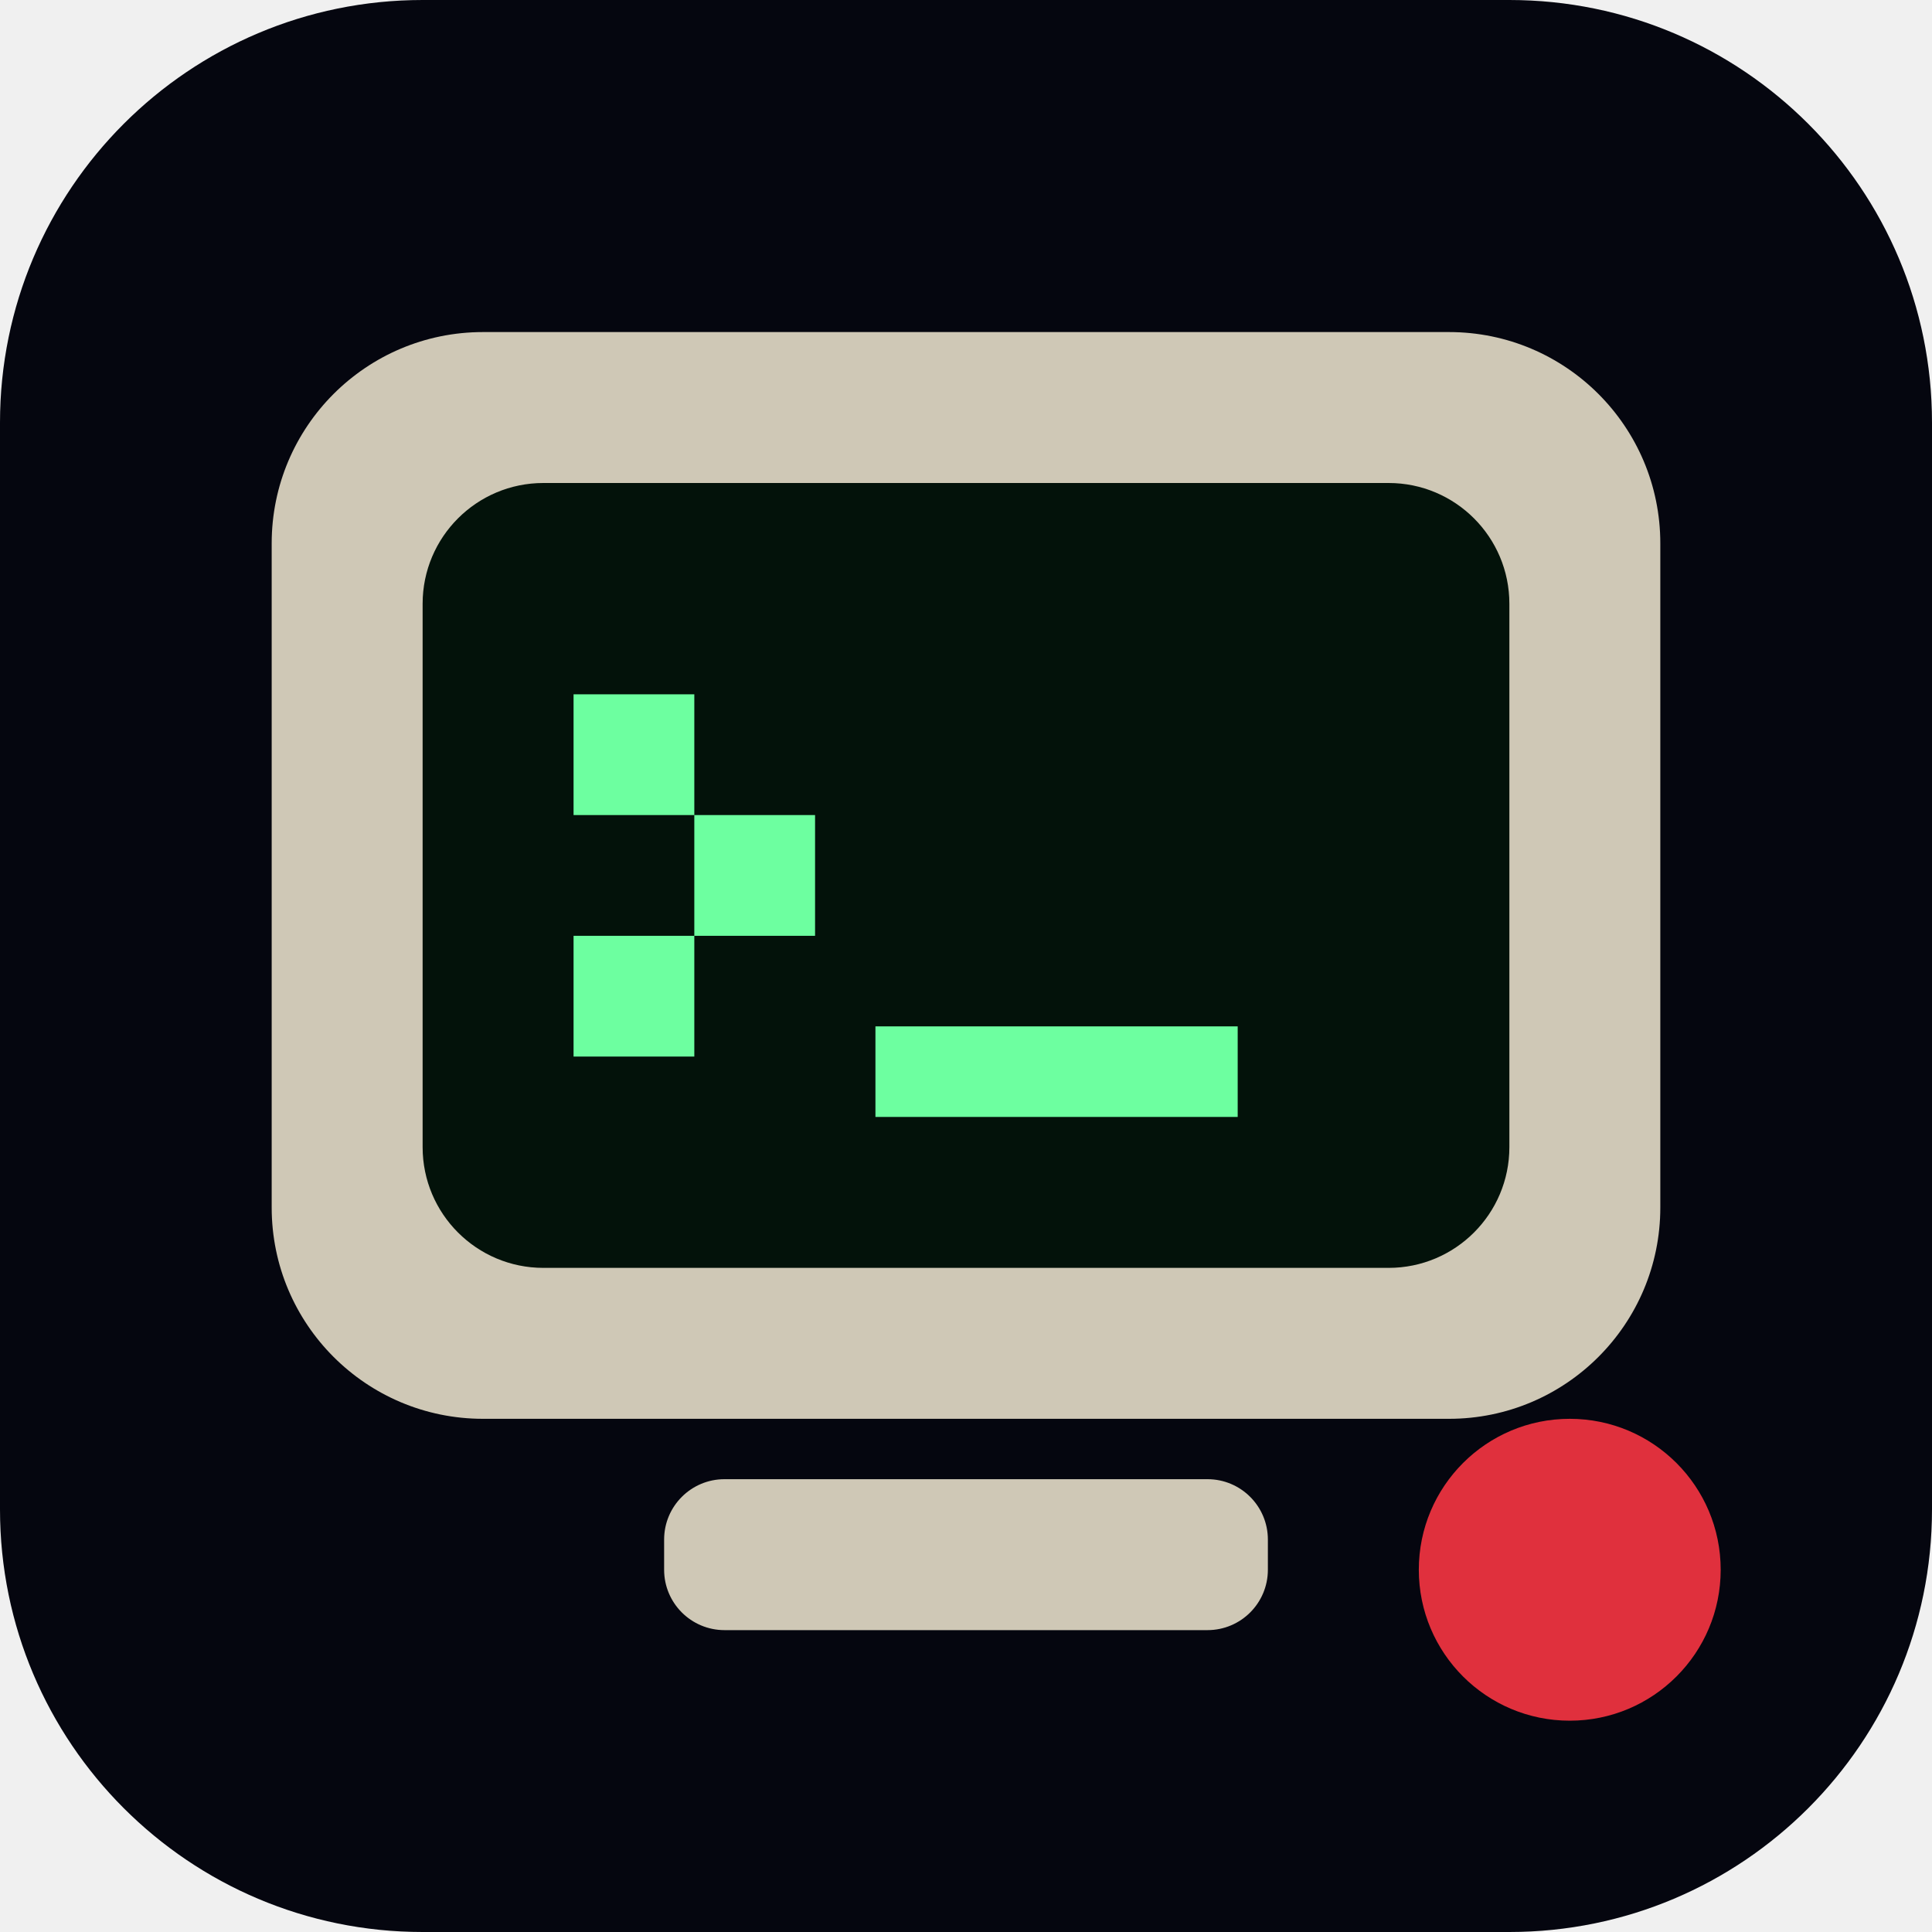
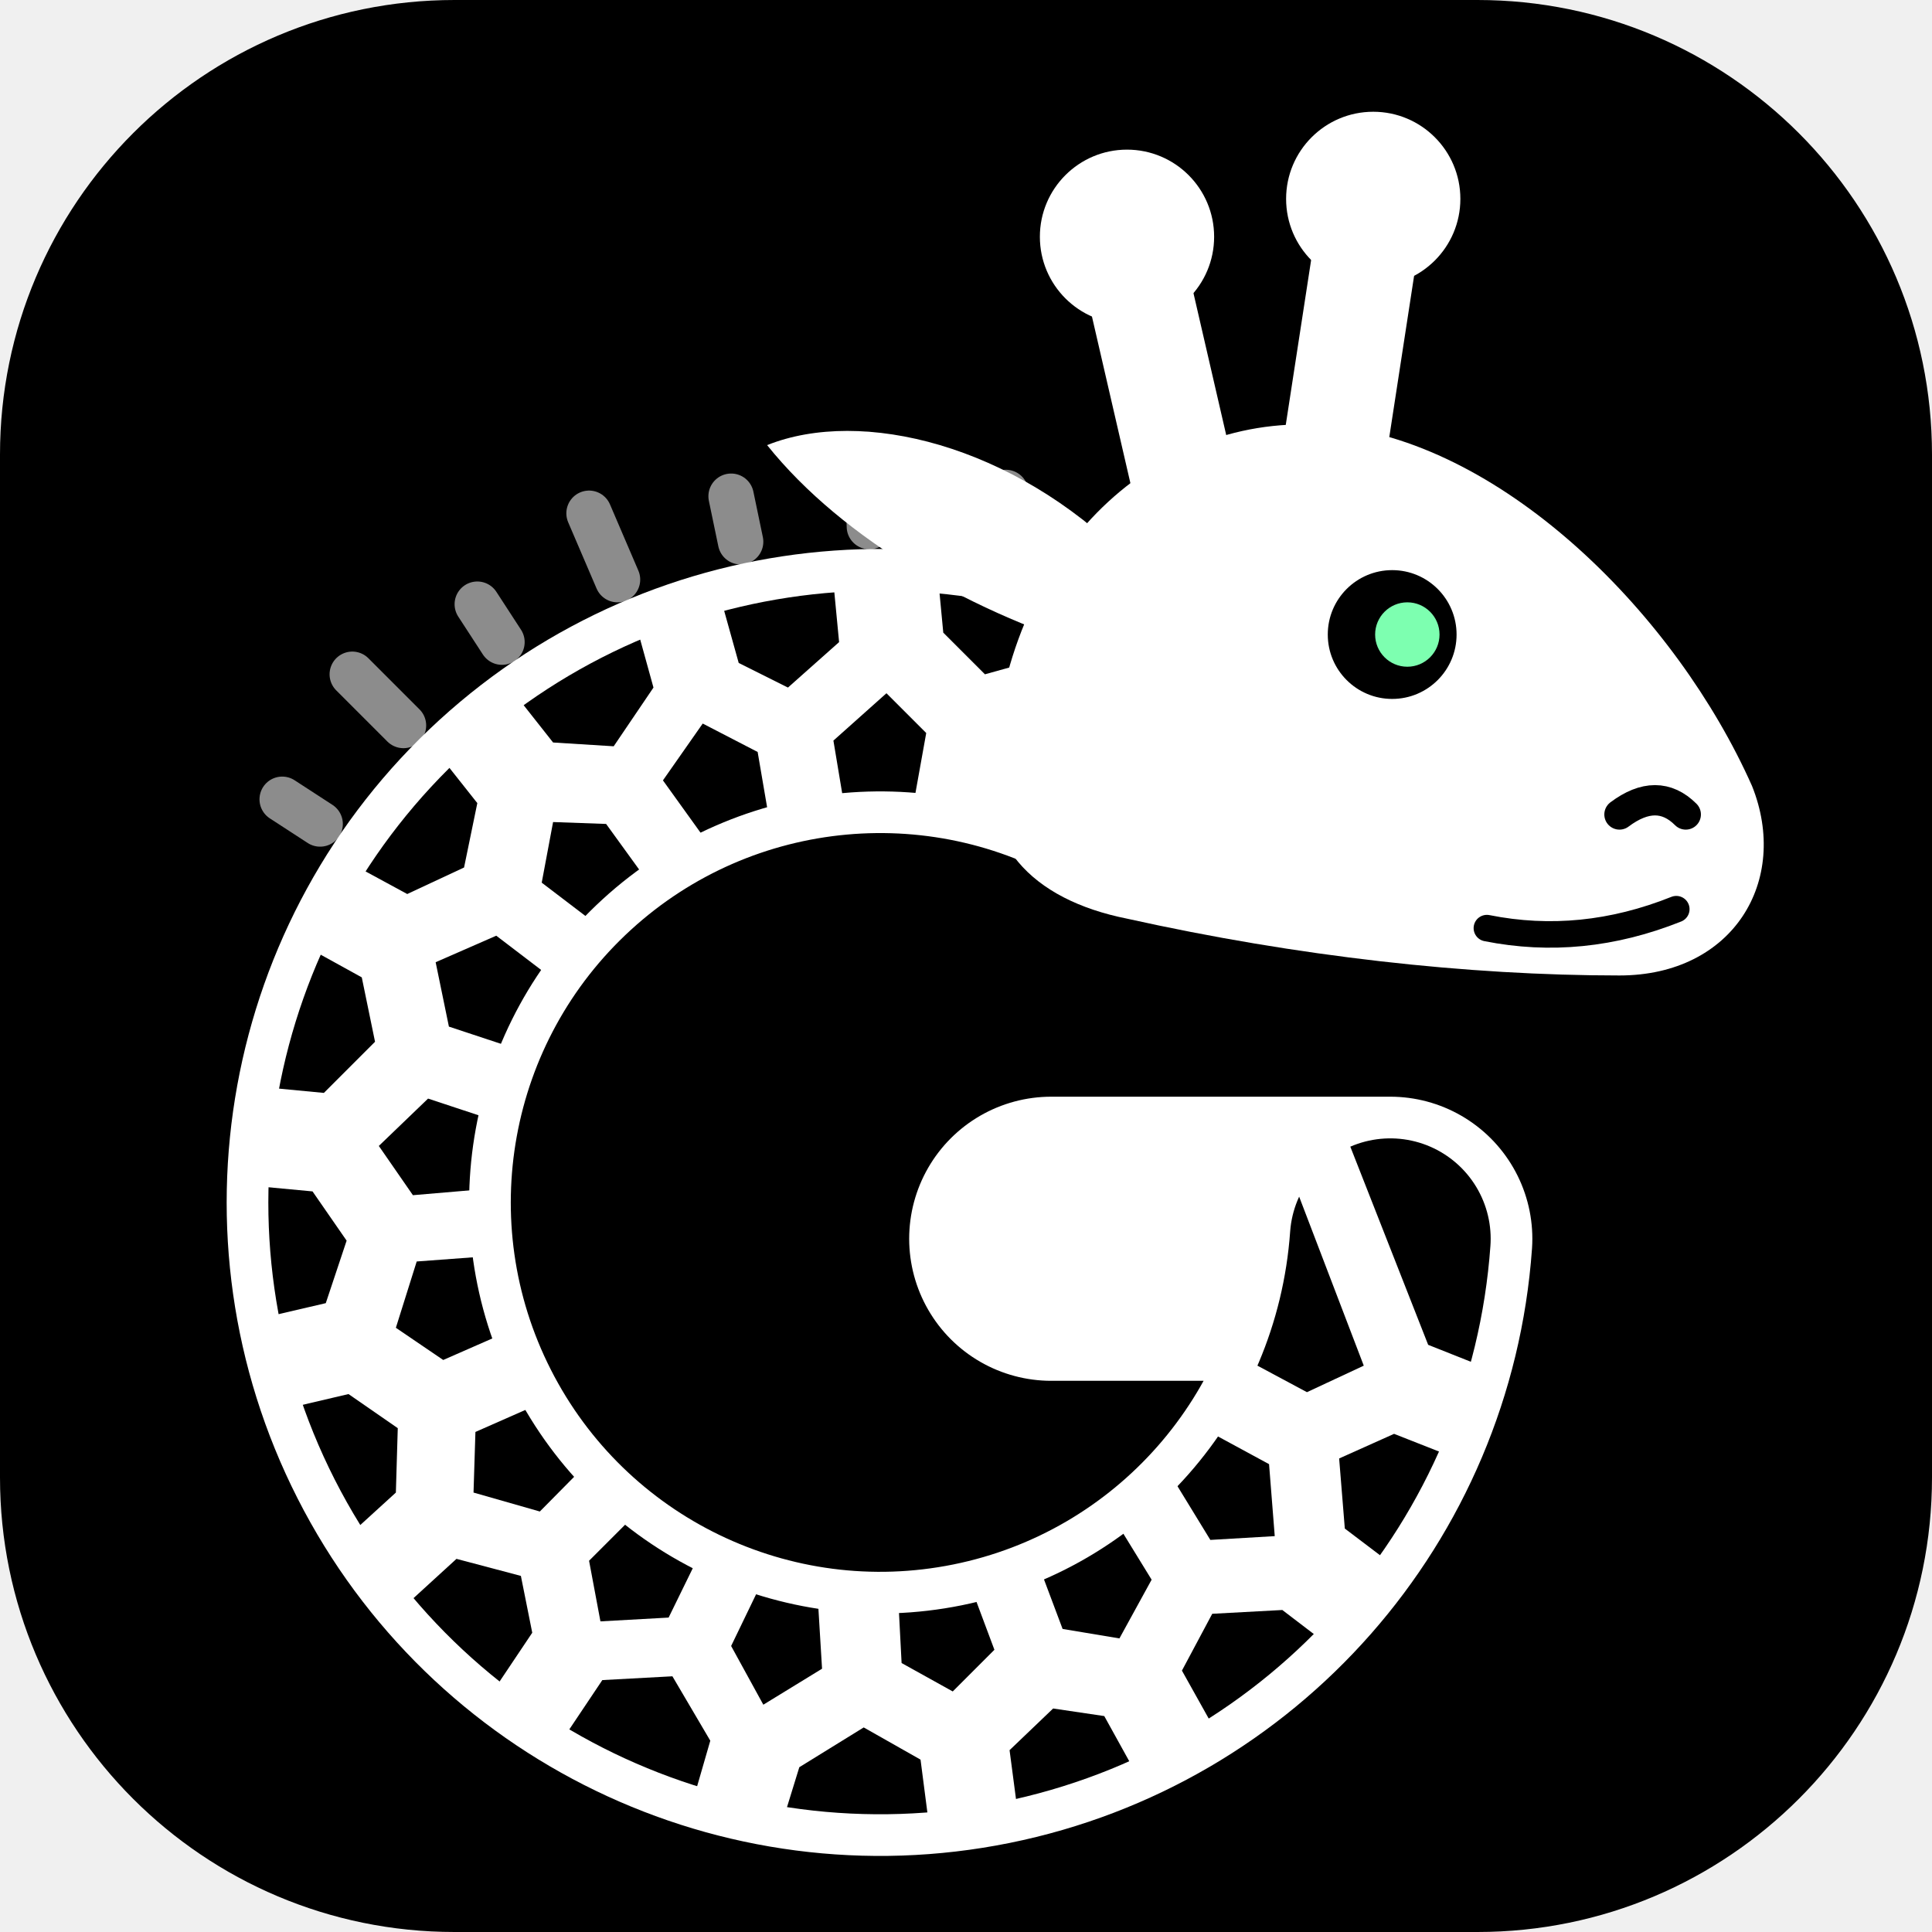
- <svg xmlns="http://www.w3.org/2000/svg" viewBox="0 0 64 64">
-   <rect width="64" height="64" rx="14" fill="#05060f" />
-   <rect x="9" y="11" width="46" height="36" rx="7" fill="#cfc8b6" />
-   <rect x="14" y="16" width="36" height="26" rx="4" fill="#03120a" />
-   <path d="M19 23h4v4h-4zM23 27h4v4h-4zM19 31h4v4h-4z" fill="#6dffa0" />
-   <rect x="29" y="34" width="12" height="3" fill="#6dffa0" />
-   <rect x="22" y="49" width="20" height="5" rx="2" fill="#cfc8b6" />
-   <circle cx="52" cy="52" r="5" fill="#e0303d" />
+ <svg xmlns="http://www.w3.org/2000/svg" viewBox="0.5 -6.5 102 102">
+   <rect x="0.5" y="-6.5" width="102" height="102" rx="24" fill="#000" />
+   <defs>
+     <mask id="zgm">
+       <path d="M61.3 34.1 A27 27 0 1 0 73.9 58.9" fill="none" stroke="#fff" stroke-width="10.6" stroke-linecap="round" stroke-linejoin="round" />
+     </mask>
+   </defs>
+   <path d="M53.2 21.8L53.6 19.5M46.4 21.3L46.3 17.5M39.6 22.1L39.1 19.7M33.1 24.1L31.6 20.6M27 27.4L25.7 25.4M21.8 31.8L19.1 29.1M17.4 37L15.4 35.7" stroke="rgba(255,255,255,.55)" stroke-width="2.4" stroke-linecap="round" />
+   <path d="M61.3 34.1 A27 27 0 1 0 73.9 58.9 L56 58.9" fill="none" stroke="#fff" stroke-width="15" stroke-linecap="round" stroke-linejoin="round" />
+   <g mask="url(#zgm)">
+     <path d="M51.4 45.8 L53.6 32.9 L78.6 25.9 L78.6 27.8 L61.8 41.2 L52 45.8 L51.4 45.9 L51.4 45.8ZM78.7 12.1 L78.7 21.8 L52.5 29.1 L50.3 26.9 L48.9 12.1 L78.7 12.1ZM47.1 45 L46.2 42.8 L44.5 32.6 L47.3 30.1 L49.4 32.2 L47.1 45ZM43.5 13.8 L44.8 27.4 L42.1 29.8 L39.5 28.5 L35.4 13.8 L43.5 13.8ZM42.4 44.3 L35.5 34.7 L37.6 31.7 L40.5 33.2 L42.4 44.3ZM30.3 12.8 L35 29.8 L32.9 32.9 L29.7 32.7 L14 12.8 L30.3 12.8ZM39.6 48.1 L29.1 40.1 L29.7 36.9 L32.5 37 L38.8 45.7 L39.7 48 L39.7 48.1 L39.6 48.1ZM10.2 16.7 L10.5 16.7 L25.7 35.9 L25 39.3 L22 40.7 L10.2 34.3 L10.2 16.7ZM24.2 47.7 L23.5 44.3 L26.7 42.9 L38.5 51.9 L38.2 52.1 L37.2 52 L24.2 47.7ZM7.1 38.2 L19.6 45.1 L20.3 48.5 L17.6 51.2 L7.1 50.2 L7.1 38.2ZM22.3 56.6 L20.5 54 L23.1 51.5 L35.2 55.5 L22.3 56.6ZM7.4 55.5 L17 56.4 L18.8 59 L17.7 62.3 L7.4 64.7 L7.4 55.5ZM22.5 60.1 L36 59.1 L37.1 59.2 L36.9 59.6 L36.9 59.6 L23.9 65.3 L21.4 63.6 L22.5 60.1ZM7.8 69.7 L18.9 67.1 L21.5 68.9 L21.4 72.3 L7.8 84.7 L7.8 69.7ZM25.6 69.1 L38.3 63.5 L37.9 64.3 L29 73.3 L25.5 72.3 L25.6 69.1ZM11.8 90.3 L11.8 87.5 L24.6 75.8 L28 76.7 L28.6 79.7 L21.5 90.3 L11.8 90.3ZM31.6 75.9 L41 66.5 L40.4 69.5 L35.8 78.9 L32.2 79.1 L31.6 75.9ZM24.6 93.7 L32.3 82.2 L36 82 L38 85.4 L35.6 93.7 L24.6 93.7ZM39.1 80.4 L43.3 71.7 L43.9 81.6 L40.8 83.5 L39.1 80.4ZM40.2 94.9 L42.7 86.8 L46.1 84.7 L49.1 86.4 L50.2 94.9 L40.2 94.9ZM48.4 68.3 L48.4 68.3 L53 80.6 L50.8 82.8 L48.1 81.3 L47.6 71.7 L48.1 69 L48.4 68.3ZM54.8 93.5 L53.8 85.9 L56.1 83.7 L58.8 84.1 L64 93.5 L54.8 93.5ZM51.7 64.7 L51.8 64.7 L52.5 64.6 L55.4 67.3 L61.3 76.9 L59.6 80 L56.6 79.5 L51.3 65.4 L51.5 65 L51.7 64.7ZM85.5 91.9 L68.6 91.9 L62.9 81.7 L64.5 78.7 L68.2 78.5 L85.5 91.7 L85.5 91.9ZM64.4 74.8 L59.2 66.3 L67.5 70.8 L67.8 74.6 L64.4 74.8ZM86.8 85.8 L71.5 74.2 L71.2 70.5 L74.1 69.2 L86.8 74.2 L86.8 85.8ZM58.6 60.2 L68.6 55.4 L72.5 65.6 L69.5 67 L61.1 62.5 L58.6 60.2ZM90.5 70.3 L75.9 64.5 L71.5 53.3 L90.5 38.2 L90.5 70.3Z" fill="#000" />
+   </g>
+   <path d="M60 23 C54 17 46 15 41 17 C45 22 52 26 59 28 Z" fill="#fff" />
+   <path d="M63 19L60 6" stroke="#fff" stroke-width="5.5" stroke-linecap="round" />
+   <circle cx="60" cy="6" r="4.6" fill="#fff" />
+   <path d="M71 17L73 4" stroke="#fff" stroke-width="5.5" stroke-linecap="round" />
+   <circle cx="73" cy="4" r="4.6" fill="#fff" />
+   <path d="M53 33 C54 22 62 15 71 16 C80 17 89 26 93 35 C95 40 92 45 86 45 C78 45 69 44 60 42 C55 41 52 38 53 33 Z" fill="#fff" />
+   <circle cx="74" cy="27" r="3.4" fill="#000" />
+   <circle cx="74.8" cy="27" r="1.7" fill="#7dffb0" />
+   <path d="M86 36.5 q2 -1.5 3.5 0" stroke="#000" stroke-width="1.6" fill="none" stroke-linecap="round" />
+   <path d="M79 42.5 q5 1 10 -1" stroke="#000" stroke-width="1.4" fill="none" stroke-linecap="round" />
</svg>
